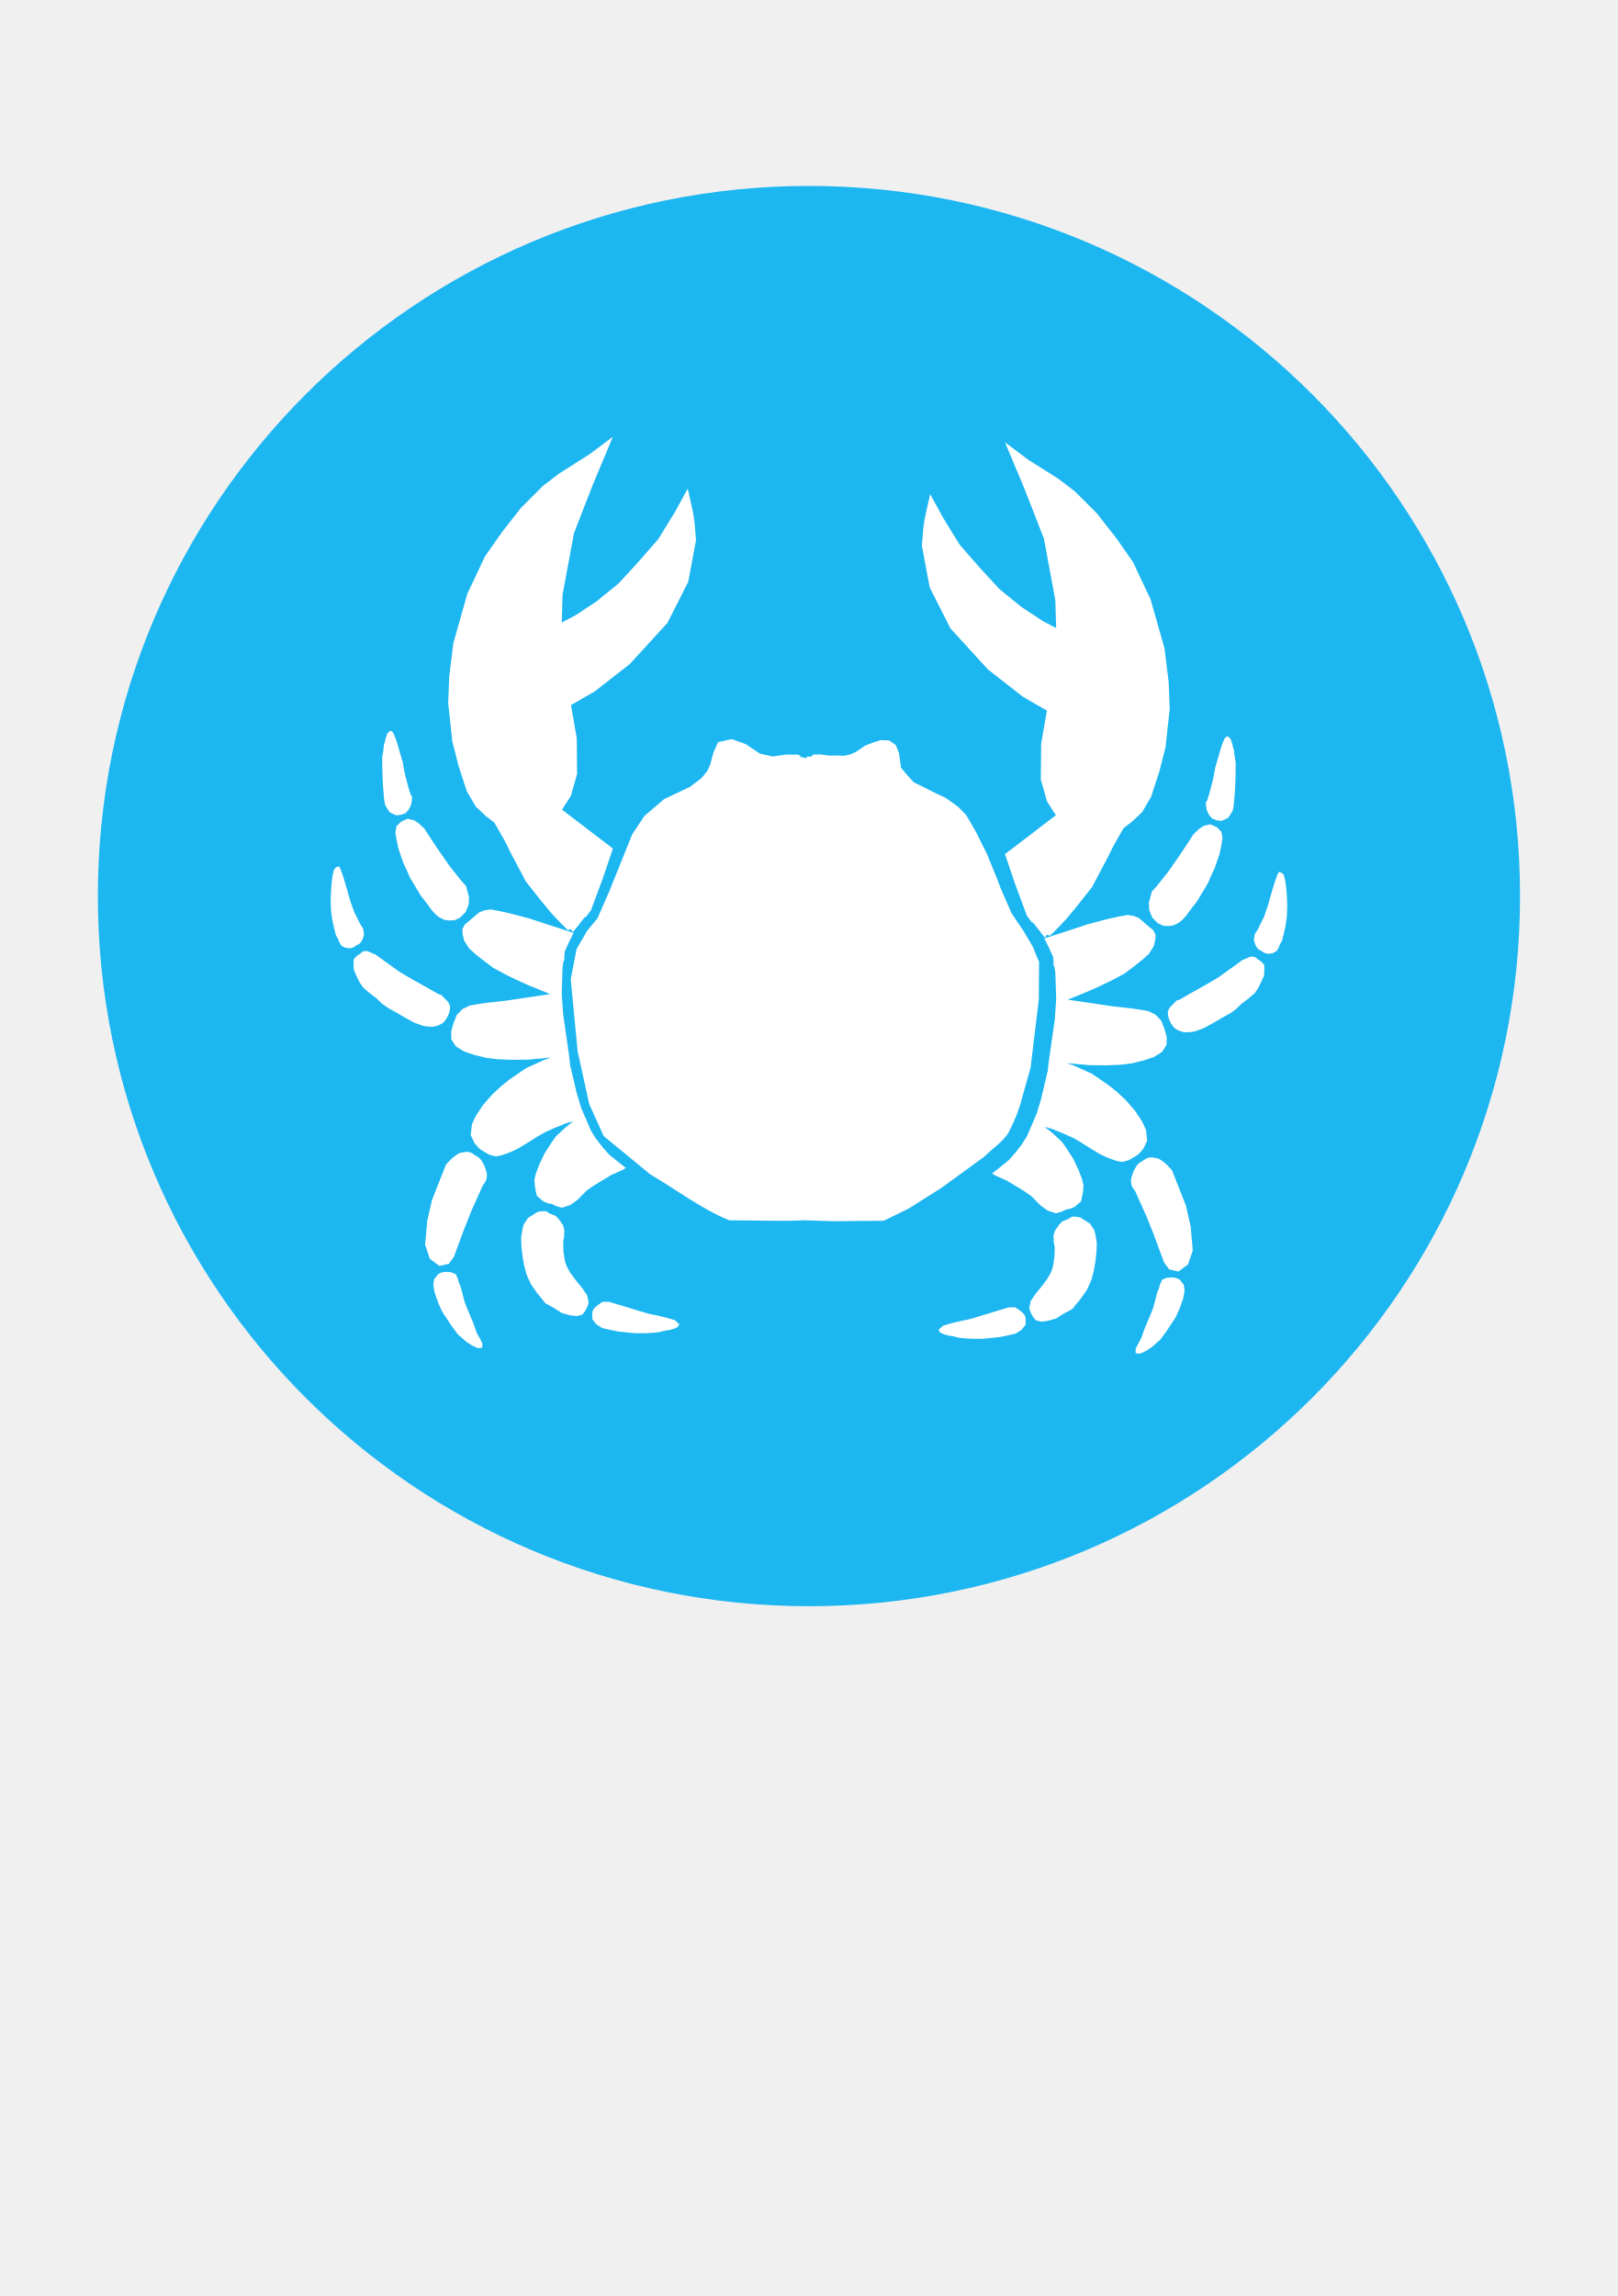
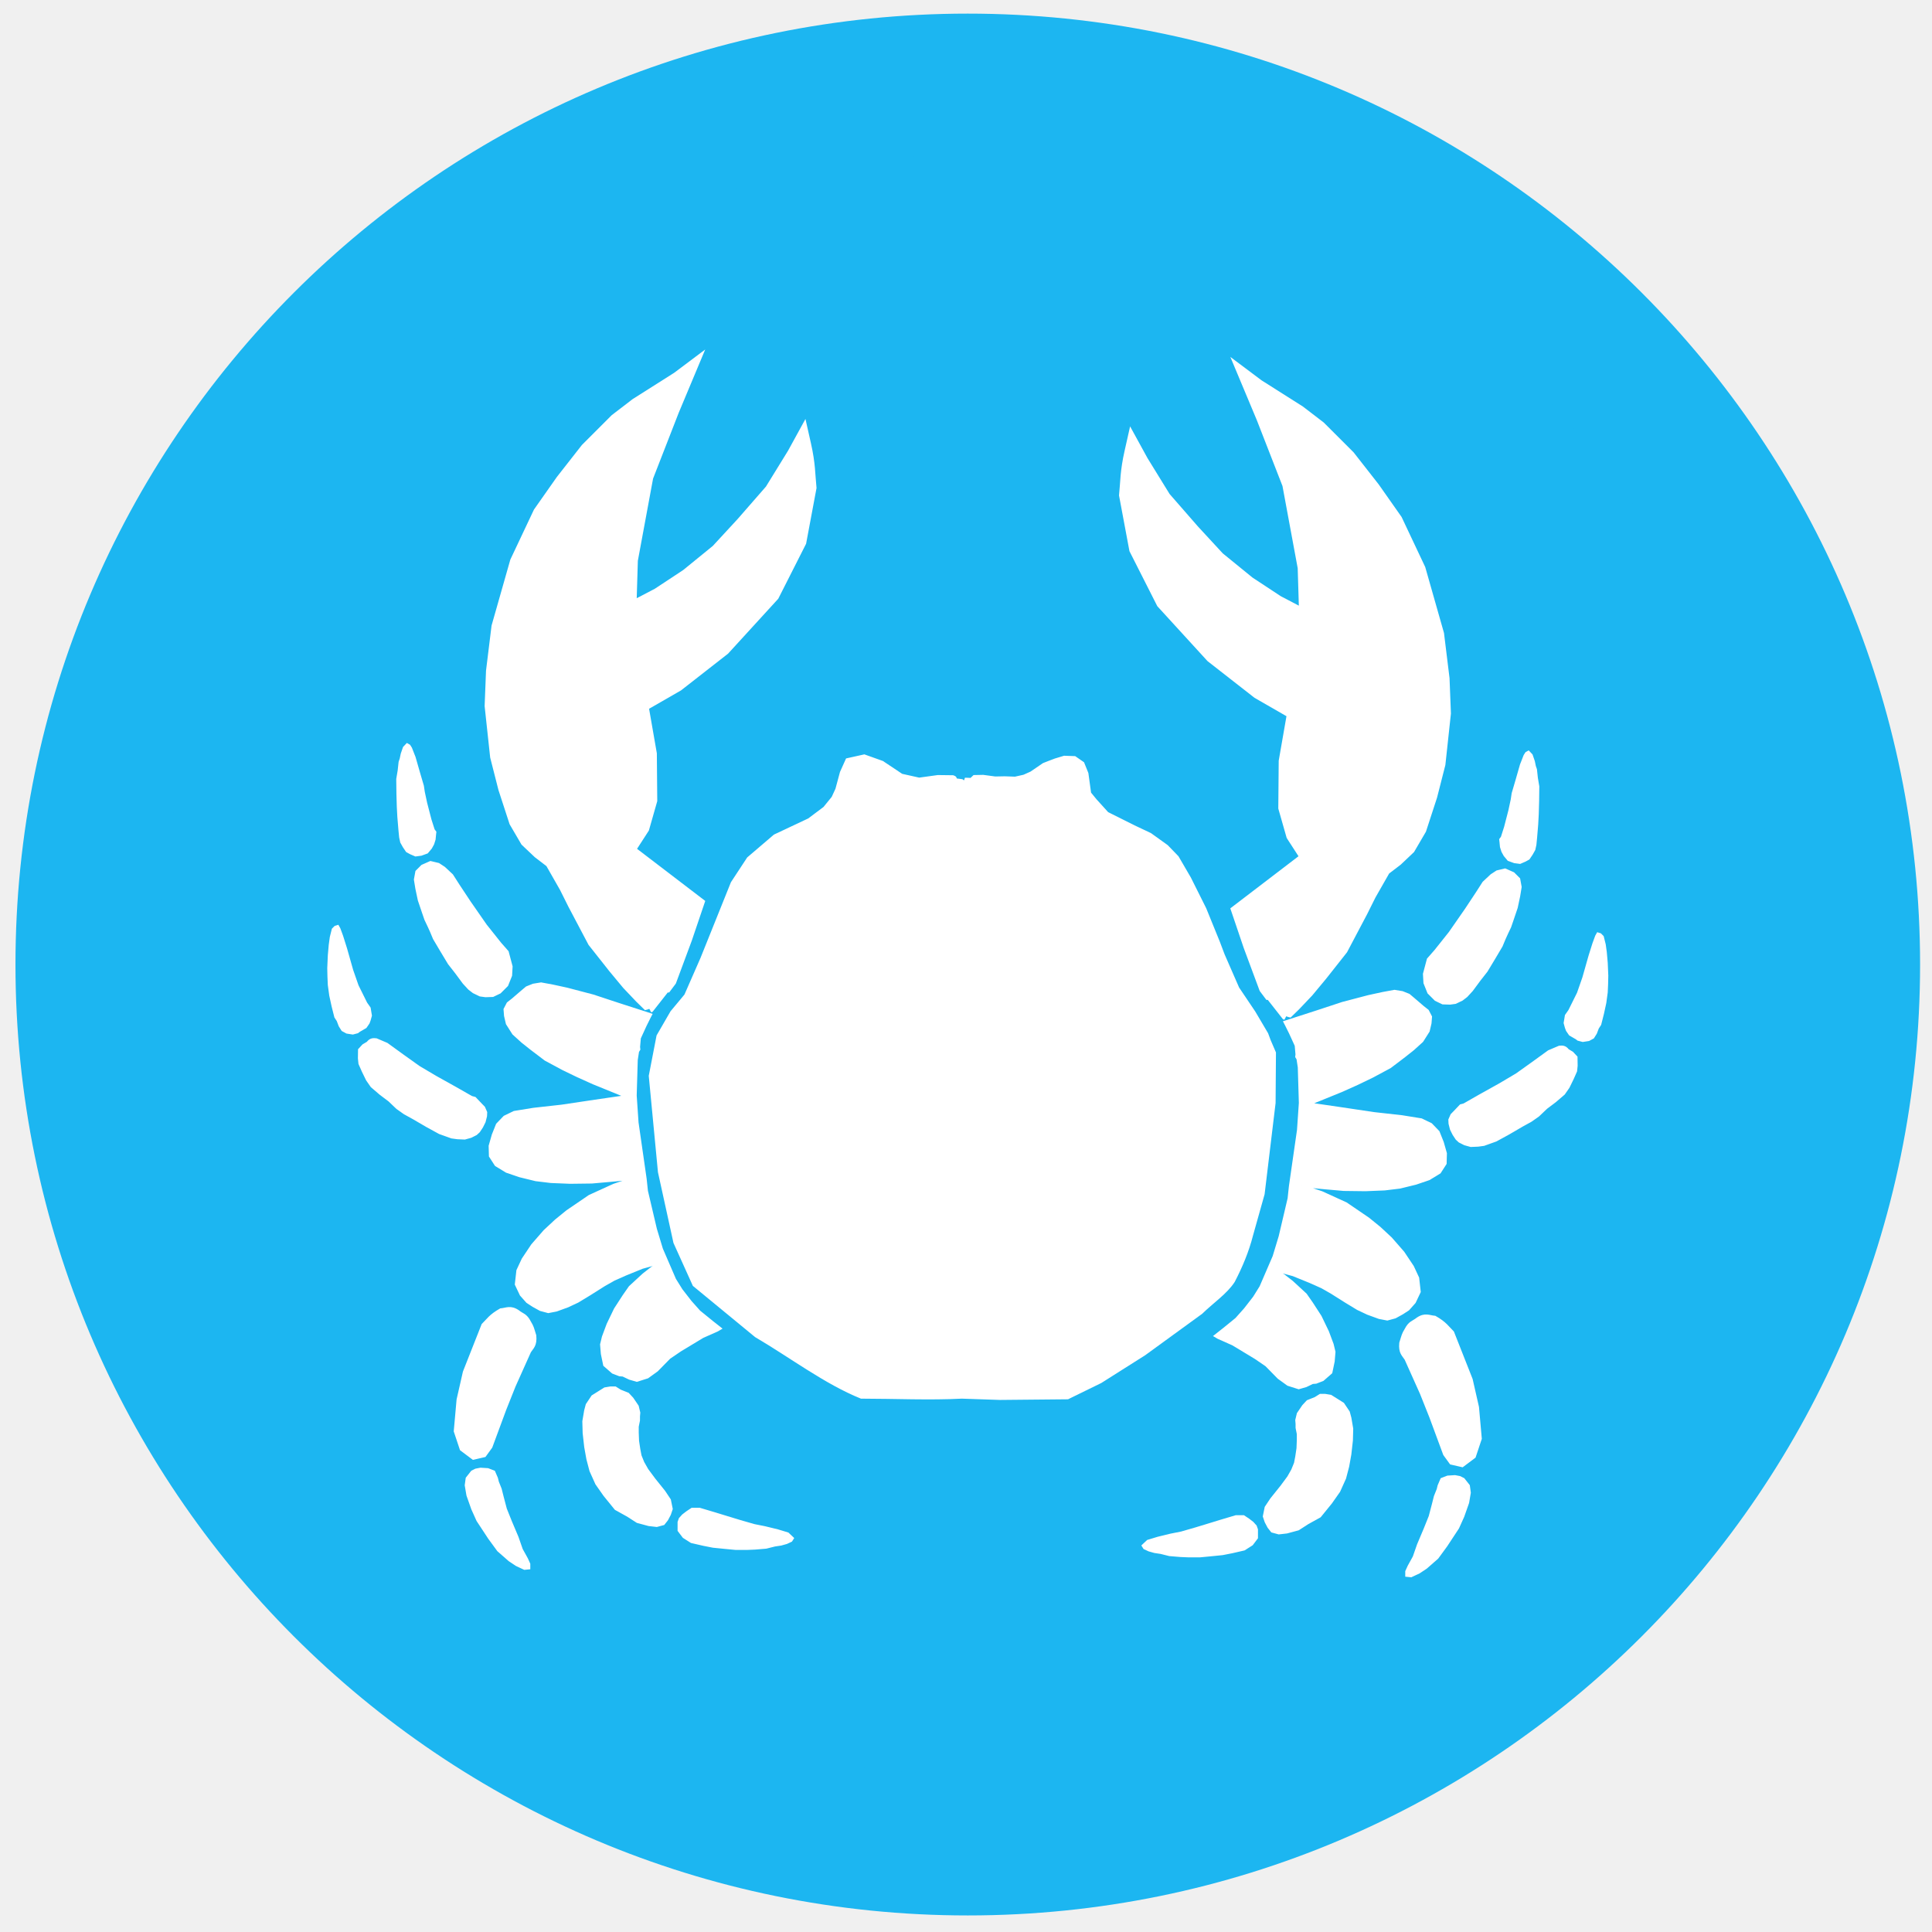
- <svg xmlns="http://www.w3.org/2000/svg" width="262.205" height="372.047" id="svg4209" version="1.1">
-   <defs id="defs4211" />
-   <g id="layer1" transform="translate(0,-680.3149)">
-     <g id="g5335" transform="matrix(5.576633,0,0,5.576633,-1227.129,-1253.357)">
-       <g id="g5308" transform="translate(0,-2.869114)">
-         <ellipse style="fill:#1cb6f1;fill-opacity:1;stroke:#1cb6f1;stroke-width:3;stroke-linecap:round;stroke-linejoin:round;stroke-miterlimit:4;stroke-dasharray:none;stroke-dashoffset:0;stroke-opacity:1" id="path3230-2-8-5" transform="matrix(1.040331,0,0,1.020515,221.1144,345.7628)" cx="21.573" cy="29.288" rx="18.364" ry="18.72" />
-         <g id="g5283">
-           <path id="path4196" d="m 250.212,378.656 -0.238,1.976 -0.251,0.893 c -0.091,0.357 -0.231,0.686 -0.395,1.002 -0.16,0.249 -0.467,0.456 -0.7,0.684 l -1.233,0.897 -0.953,0.603 -0.715,0.35 -1.472,0.014 -0.827,-0.028 c -0.692,0.036 -1.455,0.001 -2.184,0 -0.781,-0.316 -1.525,-0.884 -2.287,-1.331 l -1.345,-1.107 -0.417,-0.923 -0.336,-1.532 -0.199,-2.086 0.168,-0.869 0.3,-0.519 0.303,-0.364 0.35,-0.799 0.659,-1.64 0.35,-0.533 0.575,-0.491 0.743,-0.35 0.336,-0.252 0.182,-0.224 0.084,-0.182 0.098,-0.364 0.126,-0.28 0.378,-0.084 0.392,0.14 0.42,0.28 0.378,0.084 0.406,-0.056 0.327,0.004 c 0.071,0.022 0.052,0.045 0.066,0.068 l 0.131,0.017 0.055,0.043 0.027,-0.074 0.113,0.004 0.066,-0.062 0.199,-0.004 0.262,0.035 0.207,-0.004 0.223,0.008 0.191,-0.043 0.156,-0.07 0.27,-0.184 0.109,-0.043 0.145,-0.055 0.195,-0.059 0.23,0.008 0.18,0.125 0.09,0.223 0.059,0.43 0.121,0.148 0.258,0.285 0.578,0.289 0.355,0.168 0.359,0.258 0.23,0.238 0.266,0.457 0.086,0.172 0.246,0.492 0.297,0.73 0.102,0.27 0.316,0.723 0.352,0.523 0.277,0.469 0.055,0.148 0.113,0.262 z" style="fill:#ffffff;fill-opacity:1;stroke:#ffffff;stroke-width:0.05;stroke-linecap:butt;stroke-linejoin:miter;stroke-miterlimit:4;stroke-dasharray:none;stroke-opacity:1" />
-           <g transform="translate(178.2152,347.3626)" style="fill:#ffffff;fill-opacity:1;stroke:#ffffff;stroke-opacity:1" id="g4106">
-             <path style="fill:#ffffff;fill-opacity:1;stroke:#ffffff;stroke-width:0.05;stroke-linecap:butt;stroke-linejoin:miter;stroke-miterlimit:4;stroke-dasharray:none;stroke-opacity:1" d="m 58.487,29.294 0.333,-0.424 h 0.03 l 0.135,-0.18 0.346,-0.931 0.285,-0.841 -1.484,-1.134 0.267,-0.413 0.18,-0.631 -0.009,-1.033 -0.171,-0.981 0.706,-0.406 1.018,-0.795 1.086,-1.188 0.601,-1.187 0.225,-1.202 c -0.031,-0.302 -0.021,-0.523 -0.12,-0.962 l -0.105,-0.466 -0.346,0.631 -0.481,0.781 -0.616,0.706 -0.541,0.586 -0.646,0.526 -0.616,0.406 -0.432,0.226 0.026,-0.857 0.331,-1.788 0.556,-1.427 0.541,-1.292 -0.601,0.451 -0.901,0.571 -0.451,0.346 -0.646,0.646 -0.541,0.691 -0.496,0.706 -0.511,1.082 -0.406,1.427 -0.12,0.977 -0.03,0.766 0.12,1.112 0.18,0.706 0.24,0.736 0.255,0.436 0.285,0.27 0.255,0.195 0.3,0.526 0.18,0.361 0.436,0.826 0.451,0.571 0.3,0.361 0.281,0.296 0.179,0.175 c 0.103,-0.021 0.087,-0.062 0.139,0.043 z" id="path4198" />
-             <path style="fill:#ffffff;fill-opacity:1;stroke:#ffffff;stroke-width:0.05;stroke-linecap:butt;stroke-linejoin:miter;stroke-miterlimit:4;stroke-dasharray:none;stroke-opacity:1" d="m 58.468,29.374 -0.706,-0.228 -0.552,-0.182 -0.564,-0.148 -0.313,-0.068 -0.25,-0.046 -0.171,0.028 -0.142,0.057 -0.108,0.091 -0.199,0.171 -0.102,0.08 -0.068,0.131 0.011,0.142 0.04,0.171 0.137,0.216 0.194,0.176 0.194,0.154 0.307,0.233 0.381,0.205 0.319,0.154 0.342,0.154 0.7,0.285 -0.666,0.097 -0.723,0.108 -0.609,0.068 -0.421,0.068 -0.211,0.102 -0.159,0.165 -0.091,0.228 -0.068,0.239 0.006,0.222 0.125,0.194 0.233,0.142 0.285,0.097 0.347,0.085 0.33,0.04 0.416,0.017 0.473,-0.006 0.387,-0.034 0.427,-0.04 0.097,-0.023 -0.171,0.063 -0.268,0.091 -0.524,0.239 -0.484,0.33 -0.245,0.199 -0.245,0.228 -0.268,0.307 -0.205,0.307 -0.114,0.245 -0.034,0.302 0.108,0.228 0.137,0.154 0.131,0.085 0.154,0.085 0.171,0.046 0.176,-0.034 0.25,-0.091 0.216,-0.102 0.262,-0.159 0.307,-0.194 0.211,-0.12 0.256,-0.114 0.364,-0.148 0.273,-0.074 0.12,-0.034 -0.188,0.114 -0.182,0.142 -0.296,0.273 -0.131,0.188 -0.188,0.29 -0.159,0.33 -0.102,0.273 -0.04,0.165 0.017,0.205 0.051,0.245 0.182,0.159 0.148,0.057 0.074,0.006 0.142,0.068 0.159,0.046 0.233,-0.074 0.205,-0.148 0.268,-0.273 0.233,-0.159 0.49,-0.296 0.319,-0.142 0.068,-0.04 -0.188,-0.148 -0.273,-0.222 -0.188,-0.211 -0.199,-0.256 -0.142,-0.228 -0.285,-0.66 -0.131,-0.433 -0.194,-0.825 -0.028,-0.262 -0.176,-1.224 -0.04,-0.586 0.023,-0.774 0.028,-0.182 0.028,-0.046 -0.006,-0.051 0.017,-0.194 0.125,-0.273 0.085,-0.171 z" id="path4200" />
-             <path style="fill:#ffffff;fill-opacity:1;stroke:#ffffff;stroke-width:0.05;stroke-linecap:butt;stroke-linejoin:miter;stroke-miterlimit:4;stroke-dasharray:none;stroke-opacity:1" d="m 53.695,27.567 0.066,0.158 0.154,0.26 0.17,0.282 0.154,0.197 0.165,0.223 0.117,0.127 0.096,0.074 0.143,0.069 0.117,0.016 0.159,-0.005 0.154,-0.074 0.154,-0.154 0.085,-0.212 0.011,-0.197 -0.085,-0.319 -0.159,-0.181 -0.313,-0.393 -0.351,-0.505 -0.239,-0.361 -0.143,-0.223 -0.17,-0.159 -0.122,-0.08 -0.175,-0.042 -0.181,0.08 -0.122,0.122 -0.032,0.175 0.032,0.197 0.053,0.25 0.09,0.266 0.053,0.154 0.065,0.136 z" id="path4202" />
-             <path style="fill:#ffffff;fill-opacity:1;stroke:#ffffff;stroke-width:0.05;stroke-linecap:butt;stroke-linejoin:miter;stroke-miterlimit:4;stroke-dasharray:none;stroke-opacity:1" d="m 53.016,23.895 -0.02,0.184 -0.031,0.184 0.004,0.324 0.008,0.277 0.012,0.223 0.023,0.277 0.016,0.164 0.023,0.105 0.055,0.098 0.066,0.098 0.078,0.043 0.109,0.047 0.121,-0.016 0.129,-0.047 0.082,-0.098 0.047,-0.086 0.031,-0.098 0.008,-0.086 0.008,-0.074 -0.035,-0.047 -0.07,-0.219 -0.094,-0.363 -0.051,-0.238 -0.02,-0.133 -0.086,-0.293 -0.094,-0.328 -0.078,-0.199 -0.035,-0.055 -0.047,-0.027 -0.066,0.07 -0.047,0.137 -0.023,0.109 z" id="path4204" />
-             <path style="fill:#ffffff;fill-opacity:1;stroke:#ffffff;stroke-width:0.05;stroke-linecap:butt;stroke-linejoin:miter;stroke-miterlimit:4;stroke-dasharray:none;stroke-opacity:1" d="m 51.617,27.473 -0.051,0.051 -0.043,0.172 -0.023,0.168 -0.02,0.227 -0.012,0.277 0.004,0.184 0.008,0.18 0.031,0.227 0.051,0.234 0.059,0.234 0.051,0.078 0.043,0.113 0.059,0.094 0.094,0.051 0.129,0.02 0.102,-0.027 0.035,-0.027 0.141,-0.082 0.062,-0.09 0.023,-0.062 0.027,-0.098 -0.027,-0.164 -0.074,-0.105 -0.188,-0.379 -0.117,-0.336 -0.133,-0.469 -0.086,-0.273 -0.059,-0.16 -0.031,-0.055 z" id="path4206" />
-             <path style="fill:#ffffff;fill-opacity:1;stroke:#ffffff;stroke-width:0.046;stroke-linecap:butt;stroke-linejoin:miter;stroke-miterlimit:4;stroke-dasharray:none;stroke-opacity:1" d="m 52.959,31.405 -0.172,-0.164 -0.191,-0.144 -0.191,-0.164 -0.098,-0.141 -0.09,-0.184 -0.074,-0.167 -0.012,-0.117 0.003,-0.188 0.089,-0.096 0.094,-0.056 c 0.064,-0.083 0.128,-0.078 0.192,-0.071 l 0.228,0.097 0.349,0.253 0.346,0.247 0.361,0.214 0.452,0.252 0.329,0.188 0.074,0.02 0.137,0.144 0.059,0.06 0.047,0.107 -0.004,0.084 -0.031,0.124 -0.055,0.11 -0.066,0.1 -0.062,0.057 -0.113,0.057 -0.133,0.037 -0.16,-0.007 -0.125,-0.017 -0.262,-0.094 -0.281,-0.154 -0.281,-0.164 -0.199,-0.11 z" id="path4208" />
-             <path style="fill:#ffffff;fill-opacity:1;stroke:#ffffff;stroke-width:0.05;stroke-linecap:butt;stroke-linejoin:miter;stroke-miterlimit:4;stroke-dasharray:none;stroke-opacity:1" d="m 55.505,37.437 0.335,-0.747 c 0.056,-0.088 0.135,-0.136 0.114,-0.351 -0.053,-0.17 -0.052,-0.188 -0.114,-0.29 -0.084,-0.168 -0.168,-0.165 -0.252,-0.236 -0.169,-0.116 -0.264,-0.046 -0.384,-0.038 -0.232,0.131 -0.281,0.225 -0.389,0.33 l -0.404,1.024 -0.137,0.602 -0.061,0.686 0.132,0.396 0.264,0.198 0.252,-0.058 0.14,-0.193 0.3,-0.811 z" id="path3330" />
-             <path style="fill:#ffffff;fill-opacity:1;stroke:#ffffff;stroke-width:0.05;stroke-linecap:butt;stroke-linejoin:miter;stroke-miterlimit:4;stroke-dasharray:none;stroke-opacity:1" d="m 54.472,39.436 0.112,-0.142 0.081,-0.041 0.105,-0.02 0.159,0.01 0.132,0.051 0.061,0.142 0.02,0.081 0.061,0.153 0.041,0.163 0.071,0.27 0.112,0.279 0.142,0.336 0.092,0.264 0.112,0.203 0.051,0.112 v 0.092 l -0.102,0.01 -0.173,-0.081 -0.153,-0.102 -0.244,-0.214 -0.193,-0.264 -0.254,-0.386 -0.112,-0.249 -0.105,-0.297 -0.037,-0.217 z" id="path4100" />
-             <path style="fill:#ffffff;fill-opacity:1;stroke:#ffffff;stroke-width:0.05;stroke-linecap:butt;stroke-linejoin:miter;stroke-miterlimit:4;stroke-dasharray:none;stroke-opacity:1" d="m 59.096,40.315 0.067,-0.074 0.087,-0.067 0.107,-0.071 0.168,3e-6 0.329,0.098 0.329,0.101 0.221,0.067 0.302,0.087 0.235,0.047 0.275,0.067 0.221,0.067 0.107,0.101 -0.034,0.054 -0.101,0.047 -0.121,0.034 -0.134,0.02 -0.188,0.047 -0.242,0.02 -0.168,0.007 H 60.304 L 60.083,40.946 59.814,40.919 59.606,40.878 59.345,40.818 59.177,40.711 59.07,40.57 v -0.181 z" id="path4102" />
-             <path style="fill:#ffffff;fill-opacity:1;stroke:#ffffff;stroke-width:0.05;stroke-linecap:butt;stroke-linejoin:miter;stroke-miterlimit:4;stroke-dasharray:none;stroke-opacity:1" d="m 58.211,38.806 -0.027,-0.181 -0.007,-0.181 V 38.316 l 0.027,-0.134 v -0.087 l 0.007,-0.081 -0.034,-0.141 -0.114,-0.168 -0.094,-0.101 -0.168,-0.067 -0.107,-0.067 h -0.107 l -0.121,0.02 -0.107,0.067 -0.161,0.101 -0.121,0.181 -0.034,0.127 -0.04,0.235 0.007,0.255 0.034,0.302 0.047,0.262 0.067,0.255 0.127,0.282 0.174,0.248 0.242,0.298 0.262,0.145 0.208,0.134 0.248,0.067 0.174,0.02 0.148,-0.04 0.074,-0.094 0.06,-0.114 0.04,-0.118 -0.04,-0.197 -0.121,-0.181 -0.215,-0.268 -0.154,-0.208 -0.087,-0.154 -0.06,-0.148 z" id="path4104" />
-           </g>
-           <g transform="matrix(-1,0,0,1,308.8997,347.5237)" style="fill:#ffffff;fill-opacity:1;stroke:#ffffff;stroke-opacity:1" id="g4106-5">
-             <path style="fill:#ffffff;fill-opacity:1;stroke:#ffffff;stroke-width:0.05;stroke-linecap:butt;stroke-linejoin:miter;stroke-miterlimit:4;stroke-dasharray:none;stroke-opacity:1" d="m 58.487,29.294 0.333,-0.424 h 0.03 l 0.135,-0.18 0.346,-0.931 0.285,-0.841 -1.484,-1.134 0.267,-0.413 0.18,-0.631 -0.009,-1.033 -0.171,-0.981 0.706,-0.406 1.018,-0.795 1.086,-1.188 0.601,-1.187 0.225,-1.202 c -0.031,-0.302 -0.021,-0.523 -0.12,-0.962 l -0.105,-0.466 -0.346,0.631 -0.481,0.781 -0.616,0.706 -0.541,0.586 -0.646,0.526 -0.616,0.406 -0.432,0.226 0.026,-0.857 0.331,-1.788 0.556,-1.427 0.541,-1.292 -0.601,0.451 -0.901,0.571 -0.451,0.346 -0.646,0.646 -0.541,0.691 -0.496,0.706 -0.511,1.082 -0.406,1.427 -0.12,0.977 -0.03,0.766 0.12,1.112 0.18,0.706 0.24,0.736 0.255,0.436 0.285,0.27 0.255,0.195 0.3,0.526 0.18,0.361 0.436,0.826 0.451,0.571 0.3,0.361 0.281,0.296 0.179,0.175 c 0.103,-0.021 0.087,-0.062 0.139,0.043 z" id="path4198-9" />
-             <path style="fill:#ffffff;fill-opacity:1;stroke:#ffffff;stroke-width:0.05;stroke-linecap:butt;stroke-linejoin:miter;stroke-miterlimit:4;stroke-dasharray:none;stroke-opacity:1" d="m 58.468,29.374 -0.706,-0.228 -0.552,-0.182 -0.564,-0.148 -0.313,-0.068 -0.25,-0.046 -0.171,0.028 -0.142,0.057 -0.108,0.091 -0.199,0.171 -0.102,0.08 -0.068,0.131 0.011,0.142 0.04,0.171 0.137,0.216 0.194,0.176 0.194,0.154 0.307,0.233 0.381,0.205 0.319,0.154 0.342,0.154 0.7,0.285 -0.666,0.097 -0.723,0.108 -0.609,0.068 -0.421,0.068 -0.211,0.102 -0.159,0.165 -0.091,0.228 -0.068,0.239 0.006,0.222 0.125,0.194 0.233,0.142 0.285,0.097 0.347,0.085 0.33,0.04 0.416,0.017 0.473,-0.006 0.387,-0.034 0.427,-0.04 0.097,-0.023 -0.171,0.063 -0.268,0.091 -0.524,0.239 -0.484,0.33 -0.245,0.199 -0.245,0.228 -0.268,0.307 -0.205,0.307 -0.114,0.245 -0.034,0.302 0.108,0.228 0.137,0.154 0.131,0.085 0.154,0.085 0.171,0.046 0.176,-0.034 0.25,-0.091 0.216,-0.102 0.262,-0.159 0.307,-0.194 0.211,-0.12 0.256,-0.114 0.364,-0.148 0.273,-0.074 0.12,-0.034 -0.188,0.114 -0.182,0.142 -0.296,0.273 -0.131,0.188 -0.188,0.29 -0.159,0.33 -0.102,0.273 -0.04,0.165 0.017,0.205 0.051,0.245 0.182,0.159 0.148,0.057 0.074,0.006 0.142,0.068 0.159,0.046 0.233,-0.074 0.205,-0.148 0.268,-0.273 0.233,-0.159 0.49,-0.296 0.319,-0.142 0.068,-0.04 -0.188,-0.148 -0.273,-0.222 -0.188,-0.211 -0.199,-0.256 -0.142,-0.228 -0.285,-0.66 -0.131,-0.433 -0.194,-0.825 -0.028,-0.262 -0.176,-1.224 -0.04,-0.586 0.023,-0.774 0.028,-0.182 0.028,-0.046 -0.006,-0.051 0.017,-0.194 0.125,-0.273 0.085,-0.171 z" id="path4200-7" />
-             <path style="fill:#ffffff;fill-opacity:1;stroke:#ffffff;stroke-width:0.05;stroke-linecap:butt;stroke-linejoin:miter;stroke-miterlimit:4;stroke-dasharray:none;stroke-opacity:1" d="m 53.695,27.567 0.066,0.158 0.154,0.26 0.17,0.282 0.154,0.197 0.165,0.223 0.117,0.127 0.096,0.074 0.143,0.069 0.117,0.016 0.159,-0.005 0.154,-0.074 0.154,-0.154 0.085,-0.212 0.011,-0.197 -0.085,-0.319 -0.159,-0.181 -0.313,-0.393 -0.351,-0.505 -0.239,-0.361 -0.143,-0.223 -0.17,-0.159 -0.122,-0.08 -0.175,-0.042 -0.181,0.08 -0.122,0.122 -0.032,0.175 0.032,0.197 0.053,0.25 0.09,0.266 0.053,0.154 0.065,0.136 z" id="path4202-7" />
-             <path style="fill:#ffffff;fill-opacity:1;stroke:#ffffff;stroke-width:0.05;stroke-linecap:butt;stroke-linejoin:miter;stroke-miterlimit:4;stroke-dasharray:none;stroke-opacity:1" d="m 53.016,23.895 -0.02,0.184 -0.031,0.184 0.004,0.324 0.008,0.277 0.012,0.223 0.023,0.277 0.016,0.164 0.023,0.105 0.055,0.098 0.066,0.098 0.078,0.043 0.109,0.047 0.121,-0.016 0.129,-0.047 0.082,-0.098 0.047,-0.086 0.031,-0.098 0.008,-0.086 0.008,-0.074 -0.035,-0.047 -0.07,-0.219 -0.094,-0.363 -0.051,-0.238 -0.02,-0.133 -0.086,-0.293 -0.094,-0.328 -0.078,-0.199 -0.035,-0.055 -0.047,-0.027 -0.066,0.07 -0.047,0.137 -0.023,0.109 z" id="path4204-7" />
-             <path style="fill:#ffffff;fill-opacity:1;stroke:#ffffff;stroke-width:0.05;stroke-linecap:butt;stroke-linejoin:miter;stroke-miterlimit:4;stroke-dasharray:none;stroke-opacity:1" d="m 51.617,27.473 -0.051,0.051 -0.043,0.172 -0.023,0.168 -0.02,0.227 -0.012,0.277 0.004,0.184 0.008,0.18 0.031,0.227 0.051,0.234 0.059,0.234 0.051,0.078 0.043,0.113 0.059,0.094 0.094,0.051 0.129,0.02 0.102,-0.027 0.035,-0.027 0.141,-0.082 0.062,-0.09 0.023,-0.062 0.027,-0.098 -0.027,-0.164 -0.074,-0.105 -0.188,-0.379 -0.117,-0.336 -0.133,-0.469 -0.086,-0.273 -0.059,-0.16 -0.031,-0.055 z" id="path4206-9" />
-             <path style="fill:#ffffff;fill-opacity:1;stroke:#ffffff;stroke-width:0.046;stroke-linecap:butt;stroke-linejoin:miter;stroke-miterlimit:4;stroke-dasharray:none;stroke-opacity:1" d="m 52.959,31.405 -0.172,-0.164 -0.191,-0.144 -0.191,-0.164 -0.098,-0.141 -0.09,-0.184 -0.074,-0.167 -0.012,-0.117 0.003,-0.188 0.089,-0.096 0.094,-0.056 c 0.064,-0.083 0.128,-0.078 0.192,-0.071 l 0.228,0.097 0.349,0.253 0.346,0.247 0.361,0.214 0.452,0.252 0.329,0.188 0.074,0.02 0.137,0.144 0.059,0.06 0.047,0.107 -0.004,0.084 -0.031,0.124 -0.055,0.11 -0.066,0.1 -0.062,0.057 -0.113,0.057 -0.133,0.037 -0.16,-0.007 -0.125,-0.017 -0.262,-0.094 -0.281,-0.154 -0.281,-0.164 -0.199,-0.11 z" id="path4208-4" />
-             <path style="fill:#ffffff;fill-opacity:1;stroke:#ffffff;stroke-width:0.05;stroke-linecap:butt;stroke-linejoin:miter;stroke-miterlimit:4;stroke-dasharray:none;stroke-opacity:1" d="m 55.505,37.437 0.335,-0.747 c 0.056,-0.088 0.135,-0.136 0.114,-0.351 -0.053,-0.17 -0.052,-0.188 -0.114,-0.29 -0.084,-0.168 -0.168,-0.165 -0.252,-0.236 -0.169,-0.116 -0.264,-0.046 -0.384,-0.038 -0.232,0.131 -0.281,0.225 -0.389,0.33 l -0.404,1.024 -0.137,0.602 -0.061,0.686 0.132,0.396 0.264,0.198 0.252,-0.058 0.14,-0.193 0.3,-0.811 z" id="path3330-2" />
-             <path style="fill:#ffffff;fill-opacity:1;stroke:#ffffff;stroke-width:0.05;stroke-linecap:butt;stroke-linejoin:miter;stroke-miterlimit:4;stroke-dasharray:none;stroke-opacity:1" d="m 54.472,39.436 0.112,-0.142 0.081,-0.041 0.105,-0.02 0.159,0.01 0.132,0.051 0.061,0.142 0.02,0.081 0.061,0.153 0.041,0.163 0.071,0.27 0.112,0.279 0.142,0.336 0.092,0.264 0.112,0.203 0.051,0.112 v 0.092 l -0.102,0.01 -0.173,-0.081 -0.153,-0.102 -0.244,-0.214 -0.193,-0.264 -0.254,-0.386 -0.112,-0.249 -0.105,-0.297 -0.037,-0.217 z" id="path4100-2" />
-             <path style="fill:#ffffff;fill-opacity:1;stroke:#ffffff;stroke-width:0.05;stroke-linecap:butt;stroke-linejoin:miter;stroke-miterlimit:4;stroke-dasharray:none;stroke-opacity:1" d="m 59.096,40.315 0.067,-0.074 0.087,-0.067 0.107,-0.071 0.168,3e-6 0.329,0.098 0.329,0.101 0.221,0.067 0.302,0.087 0.235,0.047 0.275,0.067 0.221,0.067 0.107,0.101 -0.034,0.054 -0.101,0.047 -0.121,0.034 -0.134,0.02 -0.188,0.047 -0.242,0.02 -0.168,0.007 H 60.304 L 60.083,40.946 59.814,40.919 59.606,40.878 59.345,40.818 59.177,40.711 59.07,40.57 v -0.181 z" id="path4102-2" />
-             <path style="fill:#ffffff;fill-opacity:1;stroke:#ffffff;stroke-width:0.05;stroke-linecap:butt;stroke-linejoin:miter;stroke-miterlimit:4;stroke-dasharray:none;stroke-opacity:1" d="m 58.211,38.806 -0.027,-0.181 -0.007,-0.181 V 38.316 l 0.027,-0.134 v -0.087 l 0.007,-0.081 -0.034,-0.141 -0.114,-0.168 -0.094,-0.101 -0.168,-0.067 -0.107,-0.067 h -0.107 l -0.121,0.02 -0.107,0.067 -0.161,0.101 -0.121,0.181 -0.034,0.127 -0.04,0.235 0.007,0.255 0.034,0.302 0.047,0.262 0.067,0.255 0.127,0.282 0.174,0.248 0.242,0.298 0.262,0.145 0.208,0.134 0.248,0.067 0.174,0.02 0.148,-0.04 0.074,-0.094 0.06,-0.114 0.04,-0.118 -0.04,-0.197 -0.121,-0.181 -0.215,-0.268 -0.154,-0.208 -0.087,-0.154 -0.06,-0.148 z" id="path4104-2" />
-           </g>
+ <svg xmlns="http://www.w3.org/2000/svg" width="16px" height="16px" viewBox="0 0 16 16" version="1.1" id="SVGRoot">
+   <defs id="defs823" />
+   <g id="layer1">
+     <g id="g5308" transform="matrix(0.3816388,0,0,0.3816388,-84.93626,-135.3754)">
+       <ellipse style="fill:#1cb6f1;fill-opacity:1;stroke:#1cb6f1;stroke-width:3;stroke-linecap:round;stroke-linejoin:round;stroke-miterlimit:4;stroke-dasharray:none;stroke-dashoffset:0;stroke-opacity:1" id="path3230-2-8-5" transform="matrix(1.040331,0,0,1.020515,221.1144,345.7628)" cx="21.573" cy="29.288" rx="18.364" ry="18.72" />
+       <g id="g5283">
+         <path id="path4196" d="m 250.212,378.656 -0.238,1.976 -0.251,0.893 c -0.091,0.357 -0.231,0.686 -0.395,1.002 -0.16,0.249 -0.467,0.456 -0.7,0.684 l -1.233,0.897 -0.953,0.603 -0.715,0.35 -1.472,0.014 -0.827,-0.028 c -0.692,0.036 -1.455,0.001 -2.184,0 -0.781,-0.316 -1.525,-0.884 -2.287,-1.331 l -1.345,-1.107 -0.417,-0.923 -0.336,-1.532 -0.199,-2.086 0.168,-0.869 0.3,-0.519 0.303,-0.364 0.35,-0.799 0.659,-1.64 0.35,-0.533 0.575,-0.491 0.743,-0.35 0.336,-0.252 0.182,-0.224 0.084,-0.182 0.098,-0.364 0.126,-0.28 0.378,-0.084 0.392,0.14 0.42,0.28 0.378,0.084 0.406,-0.056 0.327,0.004 c 0.071,0.022 0.052,0.045 0.066,0.068 l 0.131,0.017 0.055,0.043 0.027,-0.074 0.113,0.004 0.066,-0.062 0.199,-0.004 0.262,0.035 0.207,-0.004 0.223,0.008 0.191,-0.043 0.156,-0.07 0.27,-0.184 0.109,-0.043 0.145,-0.055 0.195,-0.059 0.23,0.008 0.18,0.125 0.09,0.223 0.059,0.43 0.121,0.148 0.258,0.285 0.578,0.289 0.355,0.168 0.359,0.258 0.23,0.238 0.266,0.457 0.086,0.172 0.246,0.492 0.297,0.73 0.102,0.27 0.316,0.723 0.352,0.523 0.277,0.469 0.055,0.148 0.113,0.262 z" style="fill:#ffffff;fill-opacity:1;stroke:#ffffff;stroke-width:0.05;stroke-linecap:butt;stroke-linejoin:miter;stroke-miterlimit:4;stroke-dasharray:none;stroke-opacity:1" />
+         <g transform="translate(178.2152,347.3626)" style="fill:#ffffff;fill-opacity:1;stroke:#ffffff;stroke-opacity:1" id="g4106">
+           <path style="fill:#ffffff;fill-opacity:1;stroke:#ffffff;stroke-width:0.05;stroke-linecap:butt;stroke-linejoin:miter;stroke-miterlimit:4;stroke-dasharray:none;stroke-opacity:1" d="m 58.487,29.294 0.333,-0.424 h 0.03 l 0.135,-0.18 0.346,-0.931 0.285,-0.841 -1.484,-1.134 0.267,-0.413 0.18,-0.631 -0.009,-1.033 -0.171,-0.981 0.706,-0.406 1.018,-0.795 1.086,-1.188 0.601,-1.187 0.225,-1.202 c -0.031,-0.302 -0.021,-0.523 -0.12,-0.962 l -0.105,-0.466 -0.346,0.631 -0.481,0.781 -0.616,0.706 -0.541,0.586 -0.646,0.526 -0.616,0.406 -0.432,0.226 0.026,-0.857 0.331,-1.788 0.556,-1.427 0.541,-1.292 -0.601,0.451 -0.901,0.571 -0.451,0.346 -0.646,0.646 -0.541,0.691 -0.496,0.706 -0.511,1.082 -0.406,1.427 -0.12,0.977 -0.03,0.766 0.12,1.112 0.18,0.706 0.24,0.736 0.255,0.436 0.285,0.27 0.255,0.195 0.3,0.526 0.18,0.361 0.436,0.826 0.451,0.571 0.3,0.361 0.281,0.296 0.179,0.175 c 0.103,-0.021 0.087,-0.062 0.139,0.043 z" id="path4198" />
+           <path style="fill:#ffffff;fill-opacity:1;stroke:#ffffff;stroke-width:0.05;stroke-linecap:butt;stroke-linejoin:miter;stroke-miterlimit:4;stroke-dasharray:none;stroke-opacity:1" d="m 58.468,29.374 -0.706,-0.228 -0.552,-0.182 -0.564,-0.148 -0.313,-0.068 -0.25,-0.046 -0.171,0.028 -0.142,0.057 -0.108,0.091 -0.199,0.171 -0.102,0.08 -0.068,0.131 0.011,0.142 0.04,0.171 0.137,0.216 0.194,0.176 0.194,0.154 0.307,0.233 0.381,0.205 0.319,0.154 0.342,0.154 0.7,0.285 -0.666,0.097 -0.723,0.108 -0.609,0.068 -0.421,0.068 -0.211,0.102 -0.159,0.165 -0.091,0.228 -0.068,0.239 0.006,0.222 0.125,0.194 0.233,0.142 0.285,0.097 0.347,0.085 0.33,0.04 0.416,0.017 0.473,-0.006 0.387,-0.034 0.427,-0.04 0.097,-0.023 -0.171,0.063 -0.268,0.091 -0.524,0.239 -0.484,0.33 -0.245,0.199 -0.245,0.228 -0.268,0.307 -0.205,0.307 -0.114,0.245 -0.034,0.302 0.108,0.228 0.137,0.154 0.131,0.085 0.154,0.085 0.171,0.046 0.176,-0.034 0.25,-0.091 0.216,-0.102 0.262,-0.159 0.307,-0.194 0.211,-0.12 0.256,-0.114 0.364,-0.148 0.273,-0.074 0.12,-0.034 -0.188,0.114 -0.182,0.142 -0.296,0.273 -0.131,0.188 -0.188,0.29 -0.159,0.33 -0.102,0.273 -0.04,0.165 0.017,0.205 0.051,0.245 0.182,0.159 0.148,0.057 0.074,0.006 0.142,0.068 0.159,0.046 0.233,-0.074 0.205,-0.148 0.268,-0.273 0.233,-0.159 0.49,-0.296 0.319,-0.142 0.068,-0.04 -0.188,-0.148 -0.273,-0.222 -0.188,-0.211 -0.199,-0.256 -0.142,-0.228 -0.285,-0.66 -0.131,-0.433 -0.194,-0.825 -0.028,-0.262 -0.176,-1.224 -0.04,-0.586 0.023,-0.774 0.028,-0.182 0.028,-0.046 -0.006,-0.051 0.017,-0.194 0.125,-0.273 0.085,-0.171 z" id="path4200" />
+           <path style="fill:#ffffff;fill-opacity:1;stroke:#ffffff;stroke-width:0.05;stroke-linecap:butt;stroke-linejoin:miter;stroke-miterlimit:4;stroke-dasharray:none;stroke-opacity:1" d="m 53.695,27.567 0.066,0.158 0.154,0.26 0.17,0.282 0.154,0.197 0.165,0.223 0.117,0.127 0.096,0.074 0.143,0.069 0.117,0.016 0.159,-0.005 0.154,-0.074 0.154,-0.154 0.085,-0.212 0.011,-0.197 -0.085,-0.319 -0.159,-0.181 -0.313,-0.393 -0.351,-0.505 -0.239,-0.361 -0.143,-0.223 -0.17,-0.159 -0.122,-0.08 -0.175,-0.042 -0.181,0.08 -0.122,0.122 -0.032,0.175 0.032,0.197 0.053,0.25 0.09,0.266 0.053,0.154 0.065,0.136 z" id="path4202" />
+           <path style="fill:#ffffff;fill-opacity:1;stroke:#ffffff;stroke-width:0.05;stroke-linecap:butt;stroke-linejoin:miter;stroke-miterlimit:4;stroke-dasharray:none;stroke-opacity:1" d="m 53.016,23.895 -0.02,0.184 -0.031,0.184 0.004,0.324 0.008,0.277 0.012,0.223 0.023,0.277 0.016,0.164 0.023,0.105 0.055,0.098 0.066,0.098 0.078,0.043 0.109,0.047 0.121,-0.016 0.129,-0.047 0.082,-0.098 0.047,-0.086 0.031,-0.098 0.008,-0.086 0.008,-0.074 -0.035,-0.047 -0.07,-0.219 -0.094,-0.363 -0.051,-0.238 -0.02,-0.133 -0.086,-0.293 -0.094,-0.328 -0.078,-0.199 -0.035,-0.055 -0.047,-0.027 -0.066,0.07 -0.047,0.137 -0.023,0.109 z" id="path4204" />
+           <path style="fill:#ffffff;fill-opacity:1;stroke:#ffffff;stroke-width:0.05;stroke-linecap:butt;stroke-linejoin:miter;stroke-miterlimit:4;stroke-dasharray:none;stroke-opacity:1" d="m 51.617,27.473 -0.051,0.051 -0.043,0.172 -0.023,0.168 -0.02,0.227 -0.012,0.277 0.004,0.184 0.008,0.18 0.031,0.227 0.051,0.234 0.059,0.234 0.051,0.078 0.043,0.113 0.059,0.094 0.094,0.051 0.129,0.02 0.102,-0.027 0.035,-0.027 0.141,-0.082 0.062,-0.09 0.023,-0.062 0.027,-0.098 -0.027,-0.164 -0.074,-0.105 -0.188,-0.379 -0.117,-0.336 -0.133,-0.469 -0.086,-0.273 -0.059,-0.16 -0.031,-0.055 z" id="path4206" />
+           <path style="fill:#ffffff;fill-opacity:1;stroke:#ffffff;stroke-width:0.046;stroke-linecap:butt;stroke-linejoin:miter;stroke-miterlimit:4;stroke-dasharray:none;stroke-opacity:1" d="m 52.959,31.405 -0.172,-0.164 -0.191,-0.144 -0.191,-0.164 -0.098,-0.141 -0.09,-0.184 -0.074,-0.167 -0.012,-0.117 0.003,-0.188 0.089,-0.096 0.094,-0.056 c 0.064,-0.083 0.128,-0.078 0.192,-0.071 l 0.228,0.097 0.349,0.253 0.346,0.247 0.361,0.214 0.452,0.252 0.329,0.188 0.074,0.02 0.137,0.144 0.059,0.06 0.047,0.107 -0.004,0.084 -0.031,0.124 -0.055,0.11 -0.066,0.1 -0.062,0.057 -0.113,0.057 -0.133,0.037 -0.16,-0.007 -0.125,-0.017 -0.262,-0.094 -0.281,-0.154 -0.281,-0.164 -0.199,-0.11 z" id="path4208" />
+           <path style="fill:#ffffff;fill-opacity:1;stroke:#ffffff;stroke-width:0.05;stroke-linecap:butt;stroke-linejoin:miter;stroke-miterlimit:4;stroke-dasharray:none;stroke-opacity:1" d="m 55.505,37.437 0.335,-0.747 c 0.056,-0.088 0.135,-0.136 0.114,-0.351 -0.053,-0.17 -0.052,-0.188 -0.114,-0.29 -0.084,-0.168 -0.168,-0.165 -0.252,-0.236 -0.169,-0.116 -0.264,-0.046 -0.384,-0.038 -0.232,0.131 -0.281,0.225 -0.389,0.33 l -0.404,1.024 -0.137,0.602 -0.061,0.686 0.132,0.396 0.264,0.198 0.252,-0.058 0.14,-0.193 0.3,-0.811 z" id="path3330" />
+           <path style="fill:#ffffff;fill-opacity:1;stroke:#ffffff;stroke-width:0.05;stroke-linecap:butt;stroke-linejoin:miter;stroke-miterlimit:4;stroke-dasharray:none;stroke-opacity:1" d="m 54.472,39.436 0.112,-0.142 0.081,-0.041 0.105,-0.02 0.159,0.01 0.132,0.051 0.061,0.142 0.02,0.081 0.061,0.153 0.041,0.163 0.071,0.27 0.112,0.279 0.142,0.336 0.092,0.264 0.112,0.203 0.051,0.112 v 0.092 l -0.102,0.01 -0.173,-0.081 -0.153,-0.102 -0.244,-0.214 -0.193,-0.264 -0.254,-0.386 -0.112,-0.249 -0.105,-0.297 -0.037,-0.217 z" id="path4100" />
+           <path style="fill:#ffffff;fill-opacity:1;stroke:#ffffff;stroke-width:0.05;stroke-linecap:butt;stroke-linejoin:miter;stroke-miterlimit:4;stroke-dasharray:none;stroke-opacity:1" d="m 59.096,40.315 0.067,-0.074 0.087,-0.067 0.107,-0.071 0.168,3e-6 0.329,0.098 0.329,0.101 0.221,0.067 0.302,0.087 0.235,0.047 0.275,0.067 0.221,0.067 0.107,0.101 -0.034,0.054 -0.101,0.047 -0.121,0.034 -0.134,0.02 -0.188,0.047 -0.242,0.02 -0.168,0.007 H 60.304 L 60.083,40.946 59.814,40.919 59.606,40.878 59.345,40.818 59.177,40.711 59.07,40.57 v -0.181 z" id="path4102" />
+           <path style="fill:#ffffff;fill-opacity:1;stroke:#ffffff;stroke-width:0.05;stroke-linecap:butt;stroke-linejoin:miter;stroke-miterlimit:4;stroke-dasharray:none;stroke-opacity:1" d="m 58.211,38.806 -0.027,-0.181 -0.007,-0.181 V 38.316 l 0.027,-0.134 v -0.087 l 0.007,-0.081 -0.034,-0.141 -0.114,-0.168 -0.094,-0.101 -0.168,-0.067 -0.107,-0.067 h -0.107 l -0.121,0.02 -0.107,0.067 -0.161,0.101 -0.121,0.181 -0.034,0.127 -0.04,0.235 0.007,0.255 0.034,0.302 0.047,0.262 0.067,0.255 0.127,0.282 0.174,0.248 0.242,0.298 0.262,0.145 0.208,0.134 0.248,0.067 0.174,0.02 0.148,-0.04 0.074,-0.094 0.06,-0.114 0.04,-0.118 -0.04,-0.197 -0.121,-0.181 -0.215,-0.268 -0.154,-0.208 -0.087,-0.154 -0.06,-0.148 z" id="path4104" />
+         </g>
+         <g transform="matrix(-1,0,0,1,308.8997,347.5237)" style="fill:#ffffff;fill-opacity:1;stroke:#ffffff;stroke-opacity:1" id="g4106-5">
+           <path style="fill:#ffffff;fill-opacity:1;stroke:#ffffff;stroke-width:0.05;stroke-linecap:butt;stroke-linejoin:miter;stroke-miterlimit:4;stroke-dasharray:none;stroke-opacity:1" d="m 58.487,29.294 0.333,-0.424 h 0.03 l 0.135,-0.18 0.346,-0.931 0.285,-0.841 -1.484,-1.134 0.267,-0.413 0.18,-0.631 -0.009,-1.033 -0.171,-0.981 0.706,-0.406 1.018,-0.795 1.086,-1.188 0.601,-1.187 0.225,-1.202 c -0.031,-0.302 -0.021,-0.523 -0.12,-0.962 l -0.105,-0.466 -0.346,0.631 -0.481,0.781 -0.616,0.706 -0.541,0.586 -0.646,0.526 -0.616,0.406 -0.432,0.226 0.026,-0.857 0.331,-1.788 0.556,-1.427 0.541,-1.292 -0.601,0.451 -0.901,0.571 -0.451,0.346 -0.646,0.646 -0.541,0.691 -0.496,0.706 -0.511,1.082 -0.406,1.427 -0.12,0.977 -0.03,0.766 0.12,1.112 0.18,0.706 0.24,0.736 0.255,0.436 0.285,0.27 0.255,0.195 0.3,0.526 0.18,0.361 0.436,0.826 0.451,0.571 0.3,0.361 0.281,0.296 0.179,0.175 c 0.103,-0.021 0.087,-0.062 0.139,0.043 z" id="path4198-9" />
+           <path style="fill:#ffffff;fill-opacity:1;stroke:#ffffff;stroke-width:0.05;stroke-linecap:butt;stroke-linejoin:miter;stroke-miterlimit:4;stroke-dasharray:none;stroke-opacity:1" d="m 58.468,29.374 -0.706,-0.228 -0.552,-0.182 -0.564,-0.148 -0.313,-0.068 -0.25,-0.046 -0.171,0.028 -0.142,0.057 -0.108,0.091 -0.199,0.171 -0.102,0.08 -0.068,0.131 0.011,0.142 0.04,0.171 0.137,0.216 0.194,0.176 0.194,0.154 0.307,0.233 0.381,0.205 0.319,0.154 0.342,0.154 0.7,0.285 -0.666,0.097 -0.723,0.108 -0.609,0.068 -0.421,0.068 -0.211,0.102 -0.159,0.165 -0.091,0.228 -0.068,0.239 0.006,0.222 0.125,0.194 0.233,0.142 0.285,0.097 0.347,0.085 0.33,0.04 0.416,0.017 0.473,-0.006 0.387,-0.034 0.427,-0.04 0.097,-0.023 -0.171,0.063 -0.268,0.091 -0.524,0.239 -0.484,0.33 -0.245,0.199 -0.245,0.228 -0.268,0.307 -0.205,0.307 -0.114,0.245 -0.034,0.302 0.108,0.228 0.137,0.154 0.131,0.085 0.154,0.085 0.171,0.046 0.176,-0.034 0.25,-0.091 0.216,-0.102 0.262,-0.159 0.307,-0.194 0.211,-0.12 0.256,-0.114 0.364,-0.148 0.273,-0.074 0.12,-0.034 -0.188,0.114 -0.182,0.142 -0.296,0.273 -0.131,0.188 -0.188,0.29 -0.159,0.33 -0.102,0.273 -0.04,0.165 0.017,0.205 0.051,0.245 0.182,0.159 0.148,0.057 0.074,0.006 0.142,0.068 0.159,0.046 0.233,-0.074 0.205,-0.148 0.268,-0.273 0.233,-0.159 0.49,-0.296 0.319,-0.142 0.068,-0.04 -0.188,-0.148 -0.273,-0.222 -0.188,-0.211 -0.199,-0.256 -0.142,-0.228 -0.285,-0.66 -0.131,-0.433 -0.194,-0.825 -0.028,-0.262 -0.176,-1.224 -0.04,-0.586 0.023,-0.774 0.028,-0.182 0.028,-0.046 -0.006,-0.051 0.017,-0.194 0.125,-0.273 0.085,-0.171 z" id="path4200-7" />
+           <path style="fill:#ffffff;fill-opacity:1;stroke:#ffffff;stroke-width:0.05;stroke-linecap:butt;stroke-linejoin:miter;stroke-miterlimit:4;stroke-dasharray:none;stroke-opacity:1" d="m 53.695,27.567 0.066,0.158 0.154,0.26 0.17,0.282 0.154,0.197 0.165,0.223 0.117,0.127 0.096,0.074 0.143,0.069 0.117,0.016 0.159,-0.005 0.154,-0.074 0.154,-0.154 0.085,-0.212 0.011,-0.197 -0.085,-0.319 -0.159,-0.181 -0.313,-0.393 -0.351,-0.505 -0.239,-0.361 -0.143,-0.223 -0.17,-0.159 -0.122,-0.08 -0.175,-0.042 -0.181,0.08 -0.122,0.122 -0.032,0.175 0.032,0.197 0.053,0.25 0.09,0.266 0.053,0.154 0.065,0.136 z" id="path4202-7" />
+           <path style="fill:#ffffff;fill-opacity:1;stroke:#ffffff;stroke-width:0.05;stroke-linecap:butt;stroke-linejoin:miter;stroke-miterlimit:4;stroke-dasharray:none;stroke-opacity:1" d="m 53.016,23.895 -0.02,0.184 -0.031,0.184 0.004,0.324 0.008,0.277 0.012,0.223 0.023,0.277 0.016,0.164 0.023,0.105 0.055,0.098 0.066,0.098 0.078,0.043 0.109,0.047 0.121,-0.016 0.129,-0.047 0.082,-0.098 0.047,-0.086 0.031,-0.098 0.008,-0.086 0.008,-0.074 -0.035,-0.047 -0.07,-0.219 -0.094,-0.363 -0.051,-0.238 -0.02,-0.133 -0.086,-0.293 -0.094,-0.328 -0.078,-0.199 -0.035,-0.055 -0.047,-0.027 -0.066,0.07 -0.047,0.137 -0.023,0.109 z" id="path4204-7" />
+           <path style="fill:#ffffff;fill-opacity:1;stroke:#ffffff;stroke-width:0.05;stroke-linecap:butt;stroke-linejoin:miter;stroke-miterlimit:4;stroke-dasharray:none;stroke-opacity:1" d="m 51.617,27.473 -0.051,0.051 -0.043,0.172 -0.023,0.168 -0.02,0.227 -0.012,0.277 0.004,0.184 0.008,0.18 0.031,0.227 0.051,0.234 0.059,0.234 0.051,0.078 0.043,0.113 0.059,0.094 0.094,0.051 0.129,0.02 0.102,-0.027 0.035,-0.027 0.141,-0.082 0.062,-0.09 0.023,-0.062 0.027,-0.098 -0.027,-0.164 -0.074,-0.105 -0.188,-0.379 -0.117,-0.336 -0.133,-0.469 -0.086,-0.273 -0.059,-0.16 -0.031,-0.055 z" id="path4206-9" />
+           <path style="fill:#ffffff;fill-opacity:1;stroke:#ffffff;stroke-width:0.046;stroke-linecap:butt;stroke-linejoin:miter;stroke-miterlimit:4;stroke-dasharray:none;stroke-opacity:1" d="m 52.959,31.405 -0.172,-0.164 -0.191,-0.144 -0.191,-0.164 -0.098,-0.141 -0.09,-0.184 -0.074,-0.167 -0.012,-0.117 0.003,-0.188 0.089,-0.096 0.094,-0.056 c 0.064,-0.083 0.128,-0.078 0.192,-0.071 l 0.228,0.097 0.349,0.253 0.346,0.247 0.361,0.214 0.452,0.252 0.329,0.188 0.074,0.02 0.137,0.144 0.059,0.06 0.047,0.107 -0.004,0.084 -0.031,0.124 -0.055,0.11 -0.066,0.1 -0.062,0.057 -0.113,0.057 -0.133,0.037 -0.16,-0.007 -0.125,-0.017 -0.262,-0.094 -0.281,-0.154 -0.281,-0.164 -0.199,-0.11 z" id="path4208-4" />
+           <path style="fill:#ffffff;fill-opacity:1;stroke:#ffffff;stroke-width:0.05;stroke-linecap:butt;stroke-linejoin:miter;stroke-miterlimit:4;stroke-dasharray:none;stroke-opacity:1" d="m 55.505,37.437 0.335,-0.747 c 0.056,-0.088 0.135,-0.136 0.114,-0.351 -0.053,-0.17 -0.052,-0.188 -0.114,-0.29 -0.084,-0.168 -0.168,-0.165 -0.252,-0.236 -0.169,-0.116 -0.264,-0.046 -0.384,-0.038 -0.232,0.131 -0.281,0.225 -0.389,0.33 l -0.404,1.024 -0.137,0.602 -0.061,0.686 0.132,0.396 0.264,0.198 0.252,-0.058 0.14,-0.193 0.3,-0.811 z" id="path3330-2" />
+           <path style="fill:#ffffff;fill-opacity:1;stroke:#ffffff;stroke-width:0.05;stroke-linecap:butt;stroke-linejoin:miter;stroke-miterlimit:4;stroke-dasharray:none;stroke-opacity:1" d="m 54.472,39.436 0.112,-0.142 0.081,-0.041 0.105,-0.02 0.159,0.01 0.132,0.051 0.061,0.142 0.02,0.081 0.061,0.153 0.041,0.163 0.071,0.27 0.112,0.279 0.142,0.336 0.092,0.264 0.112,0.203 0.051,0.112 v 0.092 l -0.102,0.01 -0.173,-0.081 -0.153,-0.102 -0.244,-0.214 -0.193,-0.264 -0.254,-0.386 -0.112,-0.249 -0.105,-0.297 -0.037,-0.217 z" id="path4100-2" />
+           <path style="fill:#ffffff;fill-opacity:1;stroke:#ffffff;stroke-width:0.05;stroke-linecap:butt;stroke-linejoin:miter;stroke-miterlimit:4;stroke-dasharray:none;stroke-opacity:1" d="m 59.096,40.315 0.067,-0.074 0.087,-0.067 0.107,-0.071 0.168,3e-6 0.329,0.098 0.329,0.101 0.221,0.067 0.302,0.087 0.235,0.047 0.275,0.067 0.221,0.067 0.107,0.101 -0.034,0.054 -0.101,0.047 -0.121,0.034 -0.134,0.02 -0.188,0.047 -0.242,0.02 -0.168,0.007 H 60.304 L 60.083,40.946 59.814,40.919 59.606,40.878 59.345,40.818 59.177,40.711 59.07,40.57 v -0.181 z" id="path4102-2" />
+           <path style="fill:#ffffff;fill-opacity:1;stroke:#ffffff;stroke-width:0.05;stroke-linecap:butt;stroke-linejoin:miter;stroke-miterlimit:4;stroke-dasharray:none;stroke-opacity:1" d="m 58.211,38.806 -0.027,-0.181 -0.007,-0.181 V 38.316 l 0.027,-0.134 v -0.087 l 0.007,-0.081 -0.034,-0.141 -0.114,-0.168 -0.094,-0.101 -0.168,-0.067 -0.107,-0.067 h -0.107 l -0.121,0.02 -0.107,0.067 -0.161,0.101 -0.121,0.181 -0.034,0.127 -0.04,0.235 0.007,0.255 0.034,0.302 0.047,0.262 0.067,0.255 0.127,0.282 0.174,0.248 0.242,0.298 0.262,0.145 0.208,0.134 0.248,0.067 0.174,0.02 0.148,-0.04 0.074,-0.094 0.06,-0.114 0.04,-0.118 -0.04,-0.197 -0.121,-0.181 -0.215,-0.268 -0.154,-0.208 -0.087,-0.154 -0.06,-0.148 z" id="path4104-2" />
        </g>
      </g>
    </g>
  </g>
</svg>
